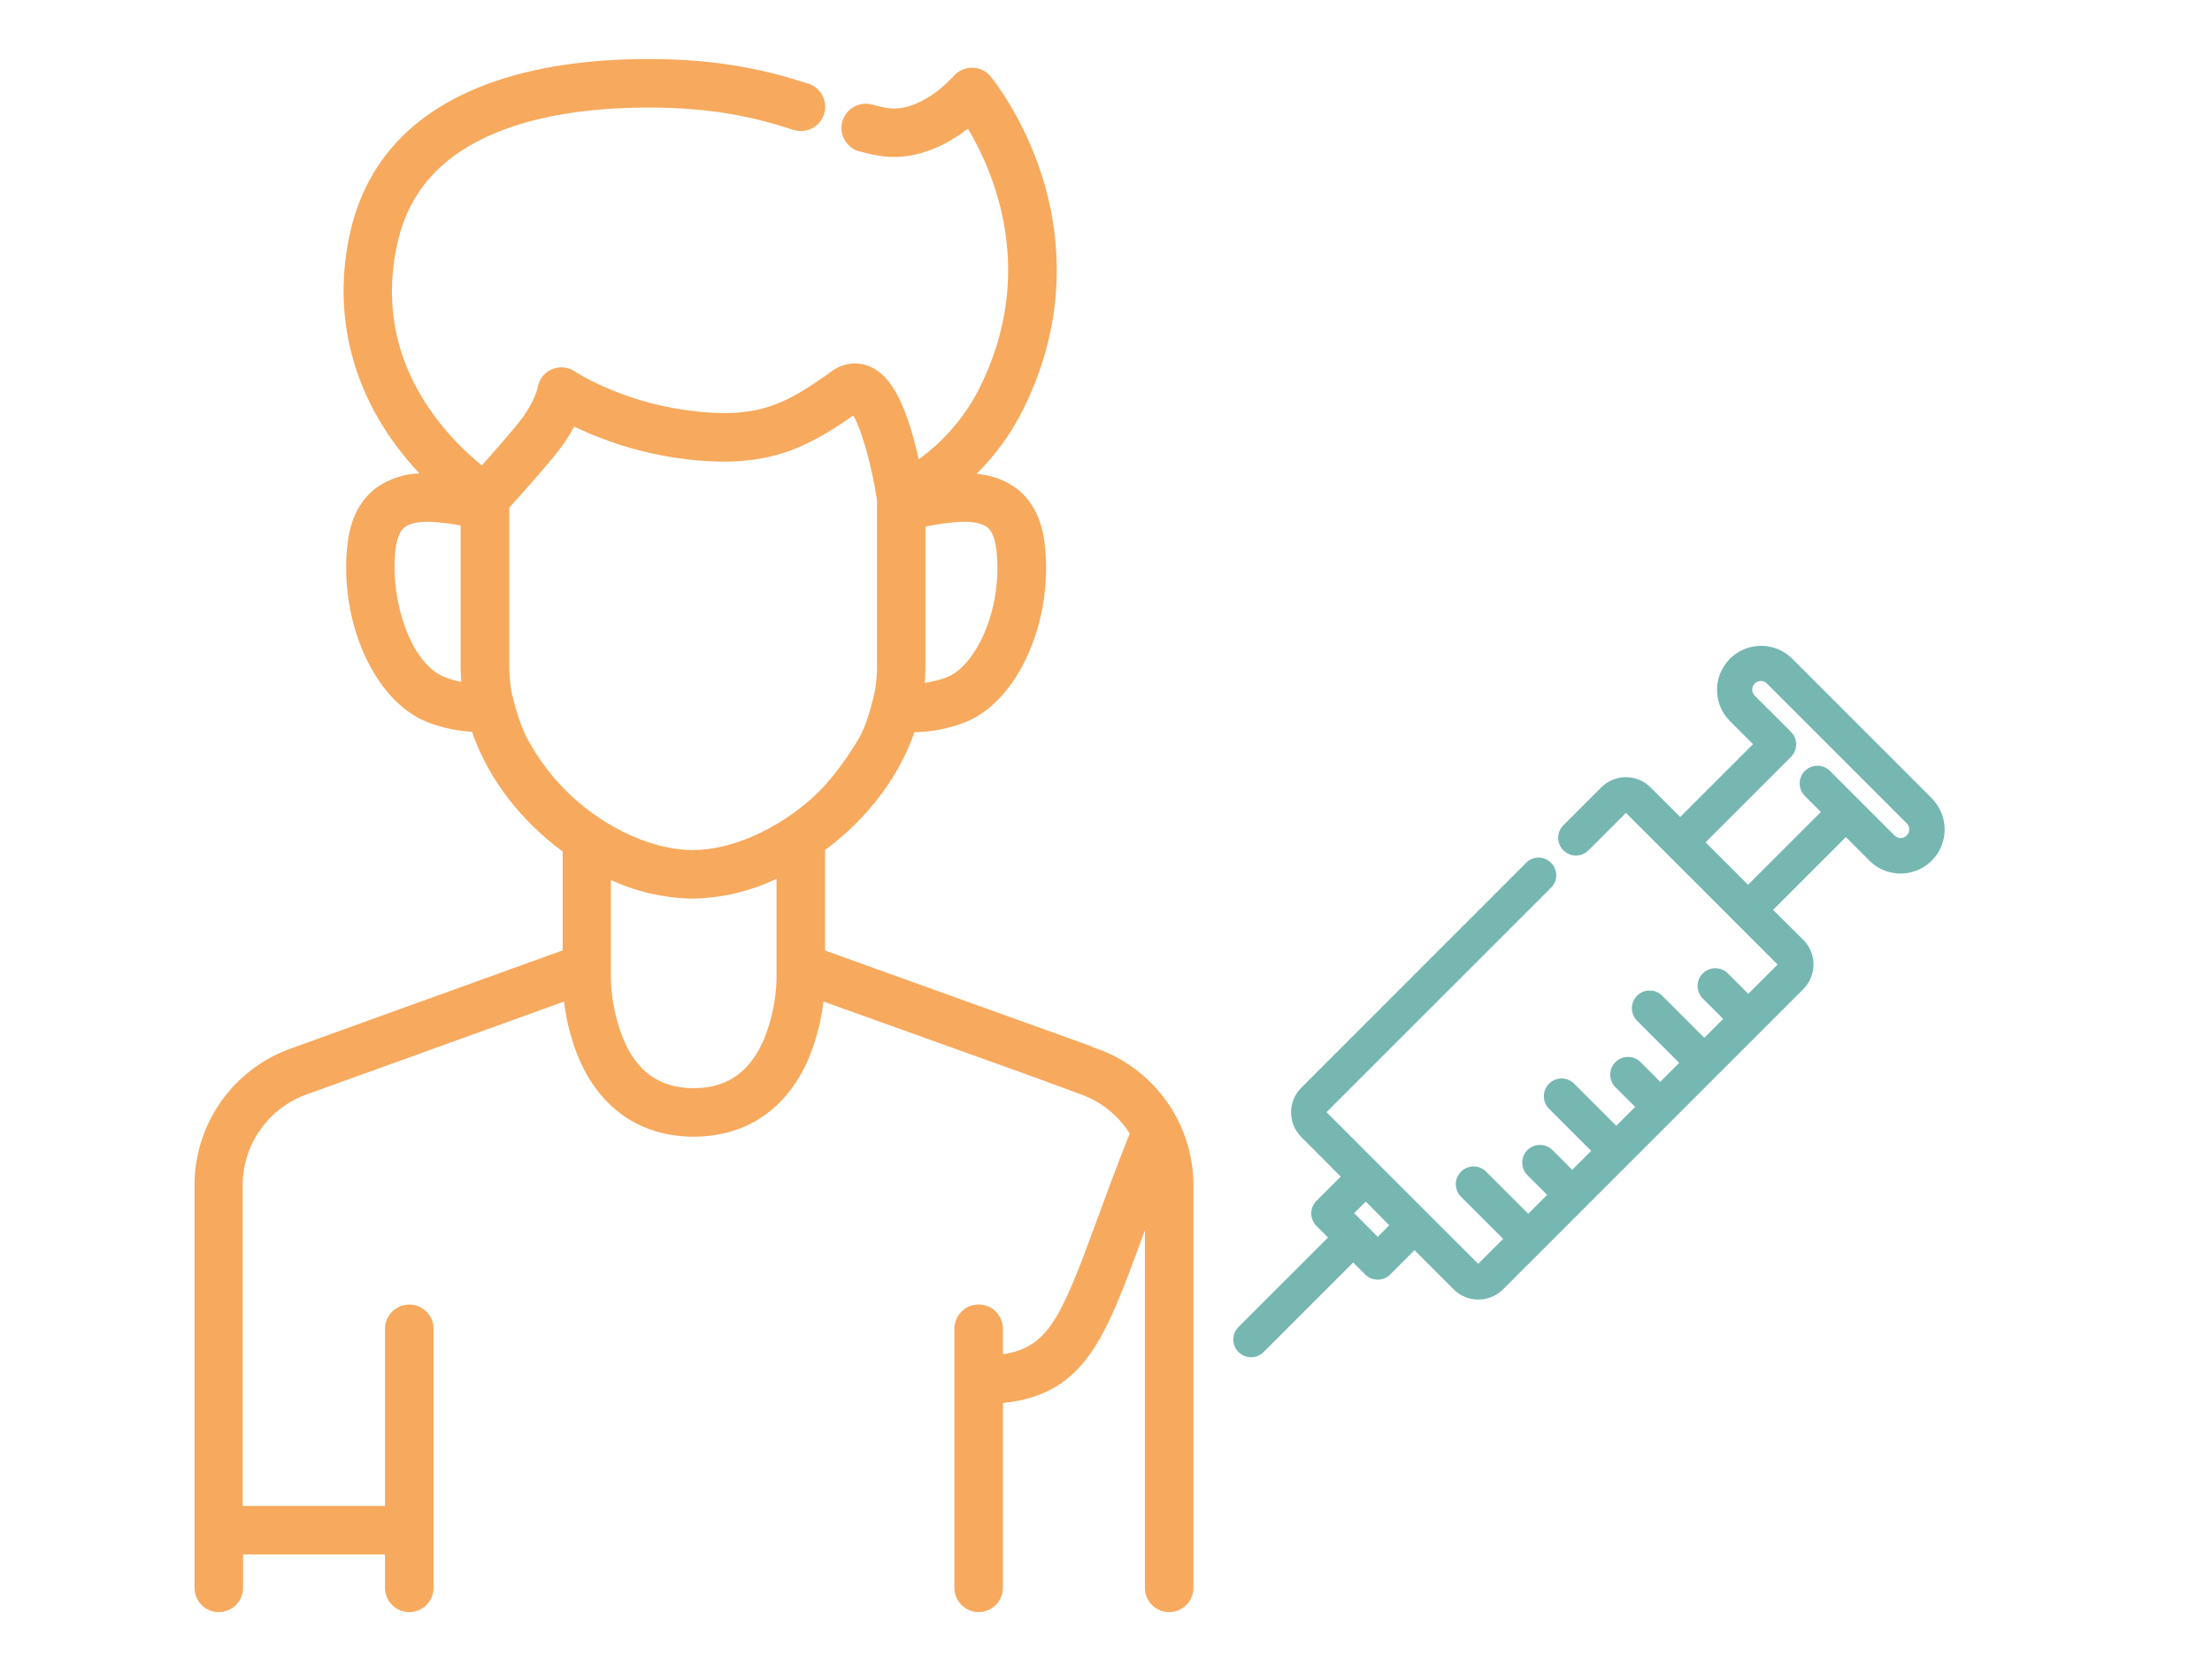
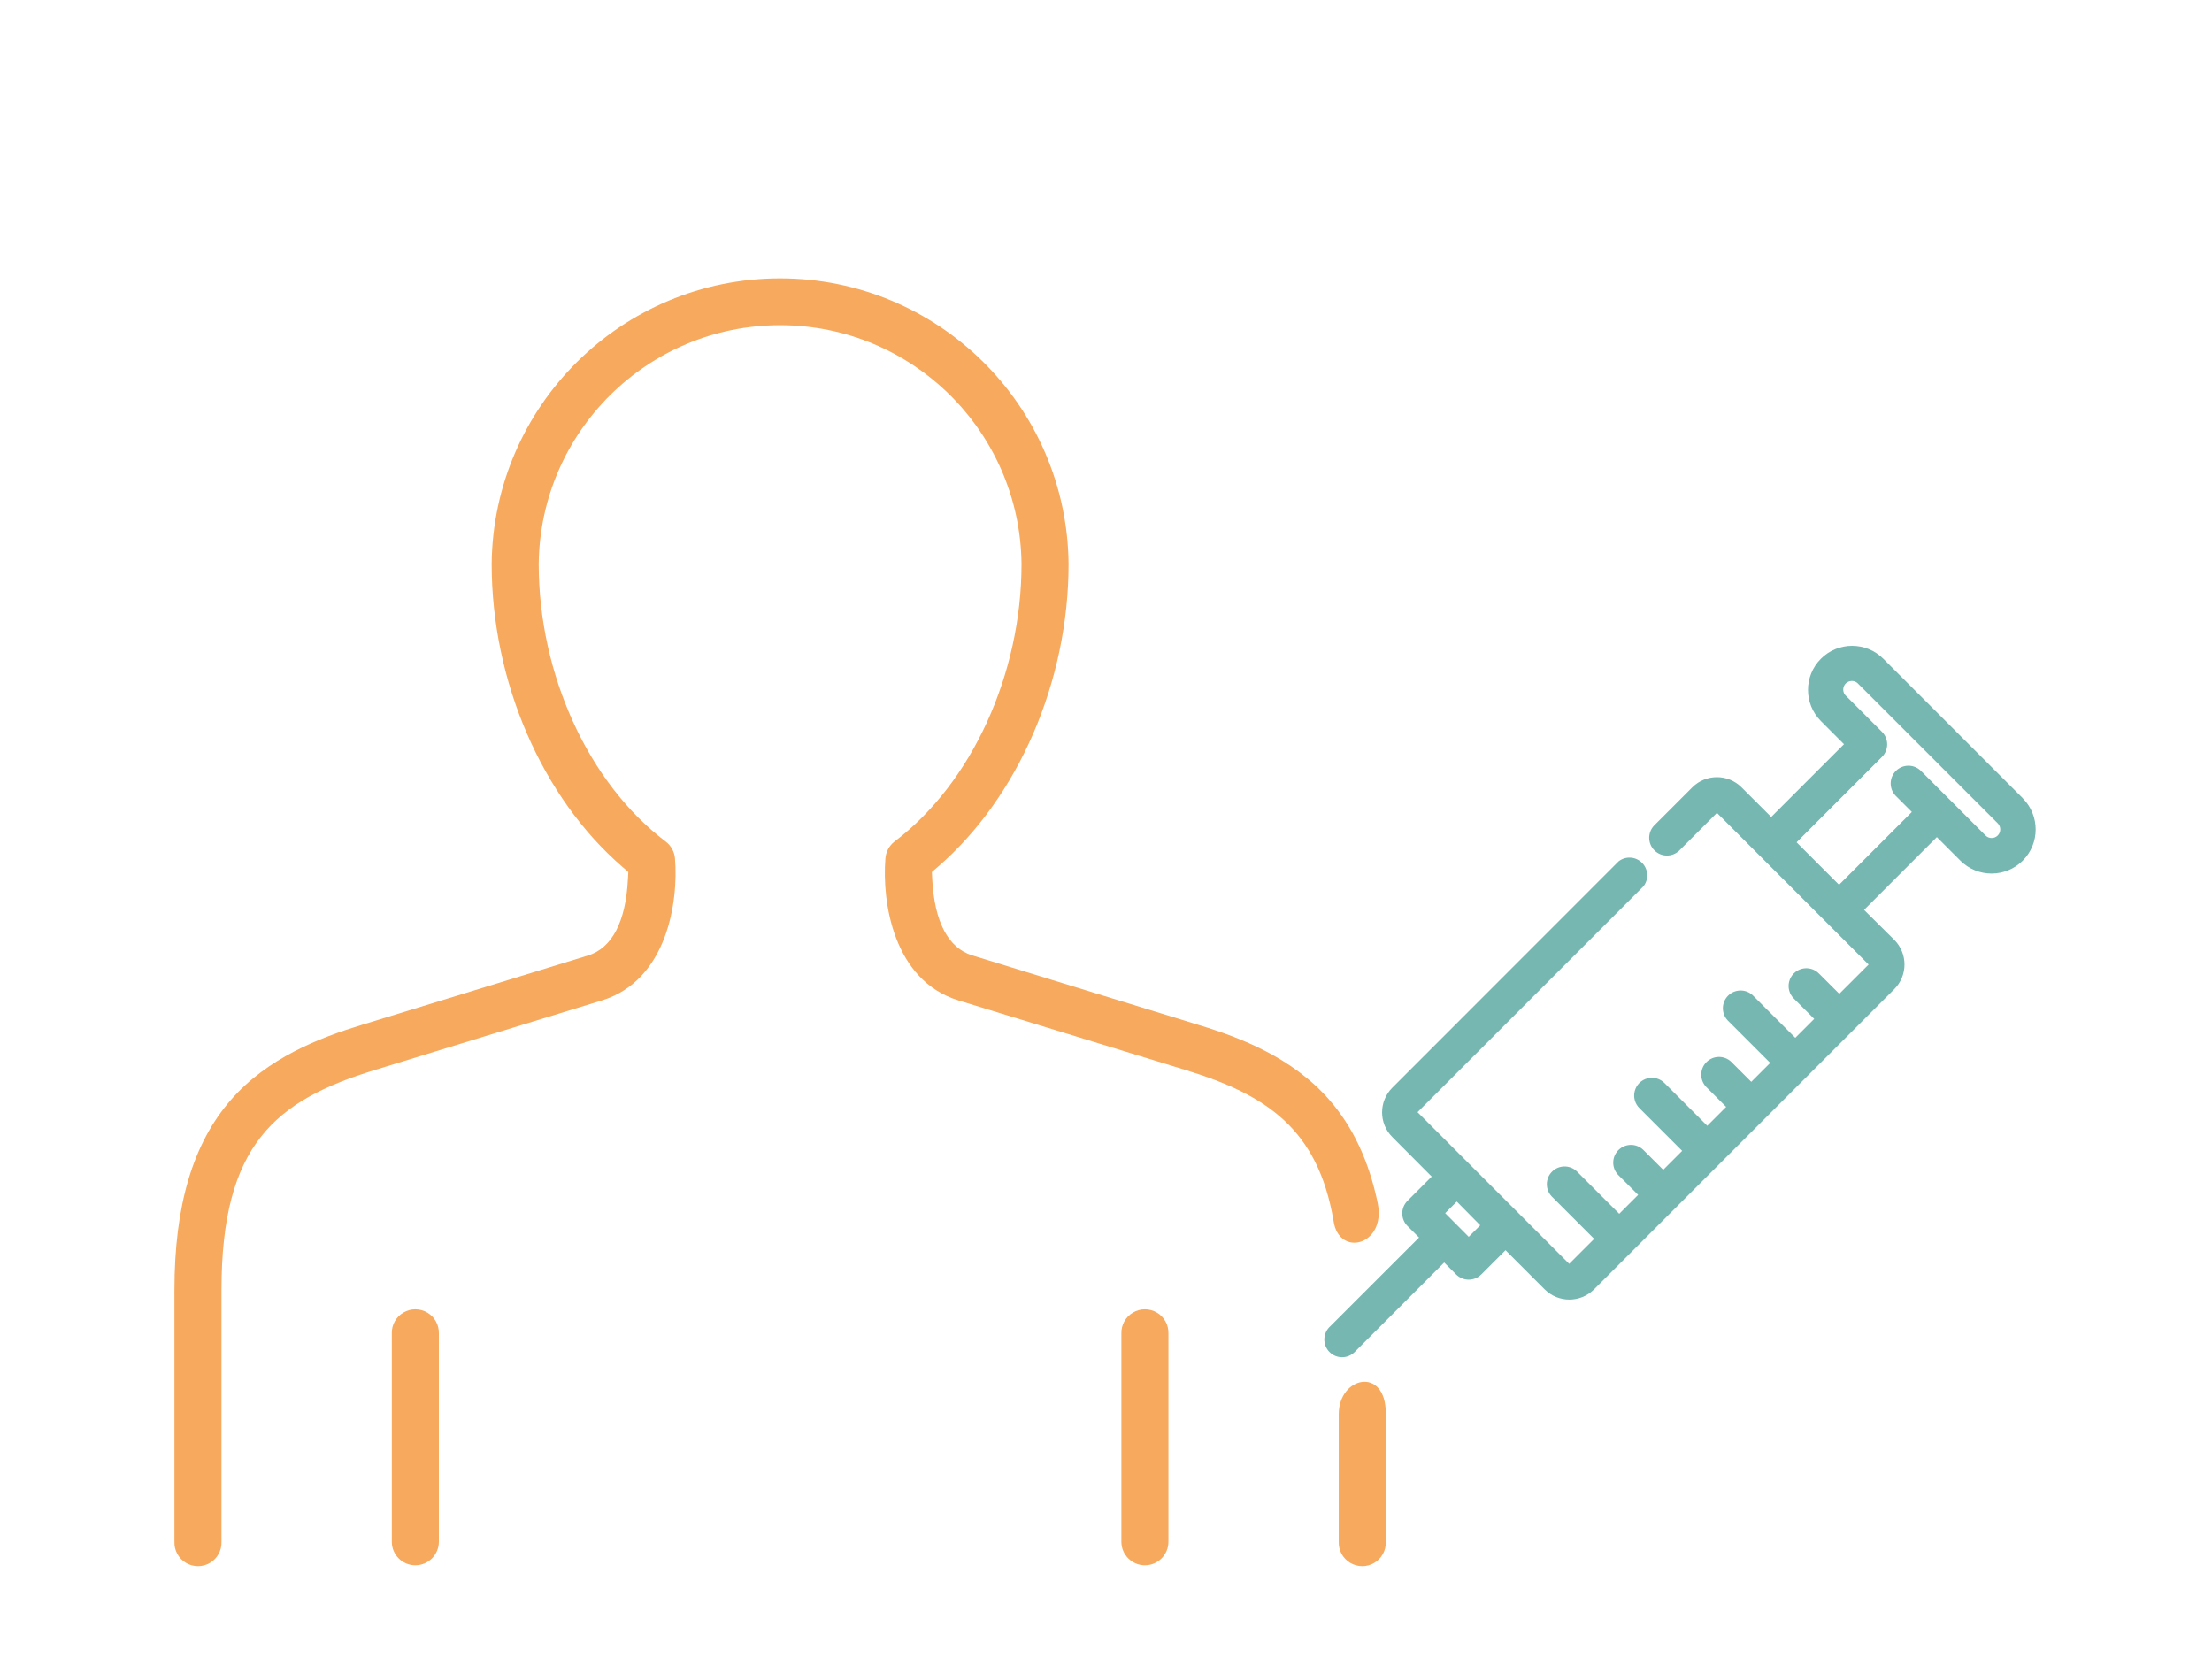
<svg xmlns="http://www.w3.org/2000/svg" width="729.24" height="548.82" viewBox="0 0 729.24 548.82">
-   <path d="M636.87,263.2l-46-46a14.53,14.53,0,1,0-20.56,20.55l7.61,7.62-24,24-9.77-9.76a11.5,11.5,0,0,0-16.25,0l-12.6,12.6a5.85,5.85,0,0,0,8.27,8.27l12.46-12.46,50,50-9.66,9.65-6.62-6.61a5.85,5.85,0,1,0-8.26,8.28l6.61,6.6-6.24,6.24-14-14a5.85,5.85,0,0,0-8.27,8.27l14,14-6.24,6.24-6.62-6.61a5.85,5.85,0,0,0-8.27,8.27l6.61,6.61-6.23,6.23-14-14a5.85,5.85,0,0,0-8.27,8.27l14,14-6.24,6.24-6.62-6.61a5.85,5.85,0,0,0-8.27,8.27l6.62,6.6-6.24,6.24-14-14a5.85,5.85,0,0,0-8.27,8.27l14,14-8.23,8.23-50-50,74.5-74.5A5.85,5.85,0,0,0,503.6,284L429,358.64a11.5,11.5,0,0,0,0,16.25L442,387.94l-8,8a5.87,5.87,0,0,0,0,8.28l3.82,3.81L408.2,437.63a5.85,5.85,0,0,0,8.27,8.27l29.64-29.64,3.95,3.95a5.85,5.85,0,0,0,8.27,0l8-8,12.92,12.92a11.52,11.52,0,0,0,16.25,0l99-99a11.5,11.5,0,0,0,0-16.25L584.53,300l24-24,7.76,7.76a14.53,14.53,0,0,0,20.56-20.55ZM454.2,407.8,446.44,400l3.83-3.83L458,404ZM628.59,275.48a2.83,2.83,0,0,1-4,0l-21.41-21.41a5.85,5.85,0,0,0-8.27,8.27l5.38,5.38-24,24-14-14,28.15-28.15a5.85,5.85,0,0,0,0-8.27l-11.75-11.75a2.84,2.84,0,1,1,4-4l46,46A2.84,2.84,0,0,1,628.59,275.48Z" fill="#76b7b2" />
-   <path d="M361.49,345.7l-1.17-.43a8.36,8.36,0,0,0-1.24-.6l-.14,0-14.19-5.1h0L272,313.4V280.27a93.42,93.42,0,0,0,7.46-6.16c10.41-9.6,17.87-20.8,22-32.69a47.9,47.9,0,0,0,16.6-3.24c17.48-6.83,29.31-33.21,26.36-58.82-1-8.42-4.26-14.7-9.8-18.67a25.44,25.44,0,0,0-12.7-4.45,78.67,78.67,0,0,0,14.76-20c16.18-31.55,12.64-60,6.82-78.34C337.16,38.11,327,25.73,326.6,25.22a8,8,0,0,0-6.12-2.9,8.14,8.14,0,0,0-6.15,2.83c-.1.13-11.05,12.63-22.45,10.36-1.52-.3-3.06-.67-4.7-1.1A8,8,0,0,0,283,49.84l.14,0c2,.52,3.82,1,5.67,1.33,12.51,2.49,23.44-3.46,30.29-8.75,8.42,14.07,23.26,47.63,3.34,86.47a65.42,65.42,0,0,1-19.57,22.57c-.42-1.87-.89-3.85-1.42-5.86-3.83-14.41-8.36-22-14.67-24.76a12.68,12.68,0,0,0-12.54,1.55c-15.12,10.72-24.11,16.16-48.07,12.84-21.85-3-36.4-12.59-36.52-12.67a8,8,0,0,0-7.73-.79,7.79,7.79,0,0,0-4.63,6c-.14.6-1.45,5.77-6.79,12.22-3.84,4.64-8.32,9.74-11.64,13.46a89.1,89.1,0,0,1-15.58-16.24c-12.46-16.92-16.67-35.73-12.51-55.92,3.65-17.73,14.43-30,33-37.63,13.3-5.44,30.17-8.2,50.16-8.2,21.94,0,35.87,3.54,47.65,7.36a8,8,0,0,0,4.94-15.22c-12.41-4-28.36-8.14-52.59-8.14-22.08,0-41,3.16-56.22,9.4-23.51,9.62-37.83,26.18-42.58,49.2-5.08,24.69.35,48.61,15.69,69.17a102.75,102.75,0,0,0,7.44,8.85,26.12,26.12,0,0,0-13.89,4.53c-5.53,4-8.83,10.26-9.8,18.68-2.94,25.6,8.88,52,26.37,58.82a47.91,47.91,0,0,0,14.67,3.17c5.47,15.94,16.58,29.7,29.89,39.46v32.61l-59,21.3-30.45,11a47.85,47.85,0,0,0-31.92,45V523.53a8,8,0,0,0,16,0v-11h46.8v11a8,8,0,0,0,16,0v-85.4a8,8,0,0,0-16,0v58.4H80V390.71a31.84,31.84,0,0,1,21.3-29.94l37.57-13.55,47.08-17A71.31,71.31,0,0,0,190.42,348c7,17.26,20.59,26.77,38.28,26.77S260,365.27,267,348a71.35,71.35,0,0,0,4.48-17.79l68.34,24.53,16.32,6a31.78,31.78,0,0,1,16.3,13c-4.32,10.84-7.8,20.32-10.89,28.76-11.63,31.71-15.92,41.84-30.91,44v-8.38a8,8,0,0,0-16,0v85.4a8,8,0,0,0,16,0V462.6c26.94-2.84,33.64-21.08,45.93-54.61.28-.77.57-1.57.87-2.36v117.9a8,8,0,0,0,16,0V390.71A47.86,47.86,0,0,0,361.49,345.7Zm-56.4-125.89V173.62c7.22-1.43,16.26-2.72,20.15.07.64.46,2.58,1.85,3.23,7.5,2.25,19.57-6.75,38.36-16.29,42.09a31.51,31.51,0,0,1-7.34,1.86C305,223.37,305.09,221.59,305.09,219.81Zm-158.42,3.47c-11.58-4.52-18.15-25.95-16.29-42.09.65-5.65,2.59-7,3.23-7.5,3.55-2.55,11.42-1.69,18.25-.43v46.55c0,1.69.08,3.36.2,5A30.72,30.72,0,0,1,146.67,223.28ZM256,323.24A57.36,57.36,0,0,1,252.13,342h0c-4.57,11.29-12.23,16.78-23.44,16.78s-18.71-5.38-23.3-16.43a57.52,57.52,0,0,1-4-19.12v-3.55a9.11,9.11,0,0,0,0-1.28V290.13a67,67,0,0,0,26.92,6.16A67.43,67.43,0,0,0,256,289.77Zm12.61-60.89c-12,11.06-27.4,17.93-40.24,17.93s-28.16-6.86-40.07-17.92a72.77,72.77,0,0,1-14.63-19.14c-3.17-6.2-5.06-15.18-5.06-15.18a50.43,50.43,0,0,1-.71-8.23V167.38c3.23-3.56,9.57-10.65,14.92-17.12a56.63,56.63,0,0,0,6.47-9.62,117.24,117.24,0,0,0,34.67,10.47c27.92,3.87,41.33-2.94,57.35-14.11,2.72,4.62,6.12,16.54,7.82,27.9v54.91a49.11,49.11,0,0,1-.66,7.85s-2.09,10.1-5,15.21S274.67,256.81,268.57,262.35Z" fill="#f7a95d" />
+   <path d="M666.87,263.2l-46-46a14.53,14.53,0,1,0-20.56,20.55l7.61,7.62-24,24-9.77-9.76a11.5,11.5,0,0,0-16.25,0l-12.6,12.6a5.85,5.85,0,0,0,8.27,8.27l12.46-12.46,50,50-9.66,9.65-6.62-6.61a5.85,5.85,0,1,0-8.26,8.28l6.61,6.6-6.24,6.24-14-14a5.85,5.85,0,0,0-8.27,8.27l14,14-6.24,6.24-6.62-6.61a5.85,5.85,0,0,0-8.27,8.27l6.61,6.61-6.23,6.23-14-14a5.85,5.85,0,1,0-8.27,8.27l14,14-6.24,6.24-6.62-6.61a5.85,5.85,0,0,0-8.27,8.27l6.62,6.6-6.24,6.24-14-14a5.85,5.85,0,0,0-8.27,8.27l14,14-8.23,8.23-50-50,74.5-74.5A5.85,5.85,0,0,0,533.6,284L459,358.64a11.5,11.5,0,0,0,0,16.25L472,387.94l-8,8a5.87,5.87,0,0,0,0,8.28l3.82,3.81L438.2,437.63a5.85,5.85,0,0,0,8.27,8.27l29.64-29.64,3.95,3.95a5.85,5.85,0,0,0,8.27,0l8-8,12.92,12.92a11.52,11.52,0,0,0,16.25,0l99-99a11.5,11.5,0,0,0,0-16.25L614.53,300l24-24,7.76,7.76a14.53,14.53,0,0,0,20.56-20.55ZM484.2,407.8,476.44,400l3.83-3.83L488,404ZM658.59,275.48a2.83,2.83,0,0,1-4,0l-21.41-21.41a5.85,5.85,0,0,0-8.27,8.27l5.38,5.38-24,24-14-14,28.15-28.15a5.85,5.85,0,0,0,0-8.27l-11.75-11.75a2.84,2.84,0,1,1,4-4l46,46A2.84,2.84,0,0,1,658.59,275.48Z" fill="#76b7b2" />
+   <path d="M136.92,516.1a7.76,7.76,0,0,1-7.75-7.75V439.73a7.76,7.76,0,1,1,15.51,0v68.62A7.77,7.77,0,0,1,136.92,516.1Z" fill="#f7a95d" />
+   <path d="M377.45,516.1a7.77,7.77,0,0,1-7.76-7.75V439.73a7.76,7.76,0,1,1,15.51,0v68.62A7.76,7.76,0,0,1,377.45,516.1Z" fill="#f7a95d" />
+   <path d="M439.63,402.51c1.72,12.1,17.23,8.18,14.61-5.61-2.89-14-8.19-25.32-16-34.27C426.1,348.71,409,342.14,395.36,338L320.53,315c-7.91-2.42-12.47-11.08-13.19-25.05l-.12-2.44,1.85-1.6c26.65-23,43.21-61.31,43.21-100a95.1,95.1,0,0,0-190.19,0c0,38.72,16.56,77.05,43.21,100l1.85,1.6L207,290c-.72,14-5.28,22.63-13.18,25.05L119,338c-13.59,4.16-30.74,10.73-42.88,24.65C63.6,377,57.51,397.48,57.51,425.27v83.08a7.76,7.76,0,1,0,15.51,0V425.27c0-47.89,17.76-62.42,50.53-72.47l74.85-22.94c21.54-6.6,25.3-32.56,24.12-46.84a7.76,7.76,0,0,0-3.06-5.55C194,258.23,177.6,222.29,177.6,185.92a79.59,79.59,0,0,1,159.17,0c0,36.37-16.43,72.31-41.87,91.55a7.78,7.78,0,0,0-3,5.54c-1.18,14.29,2.58,40.25,24.12,46.85l74.85,22.94C417.69,361,434.46,372.31,439.63,402.51Z" fill="#f7a95d" />
+   <path d="M441.35,466.28v42.07a7.76,7.76,0,1,0,15.51,0V466C456.86,450.43,441.35,453.8,441.35,466.28Z" fill="#f7a95d" />
</svg>
